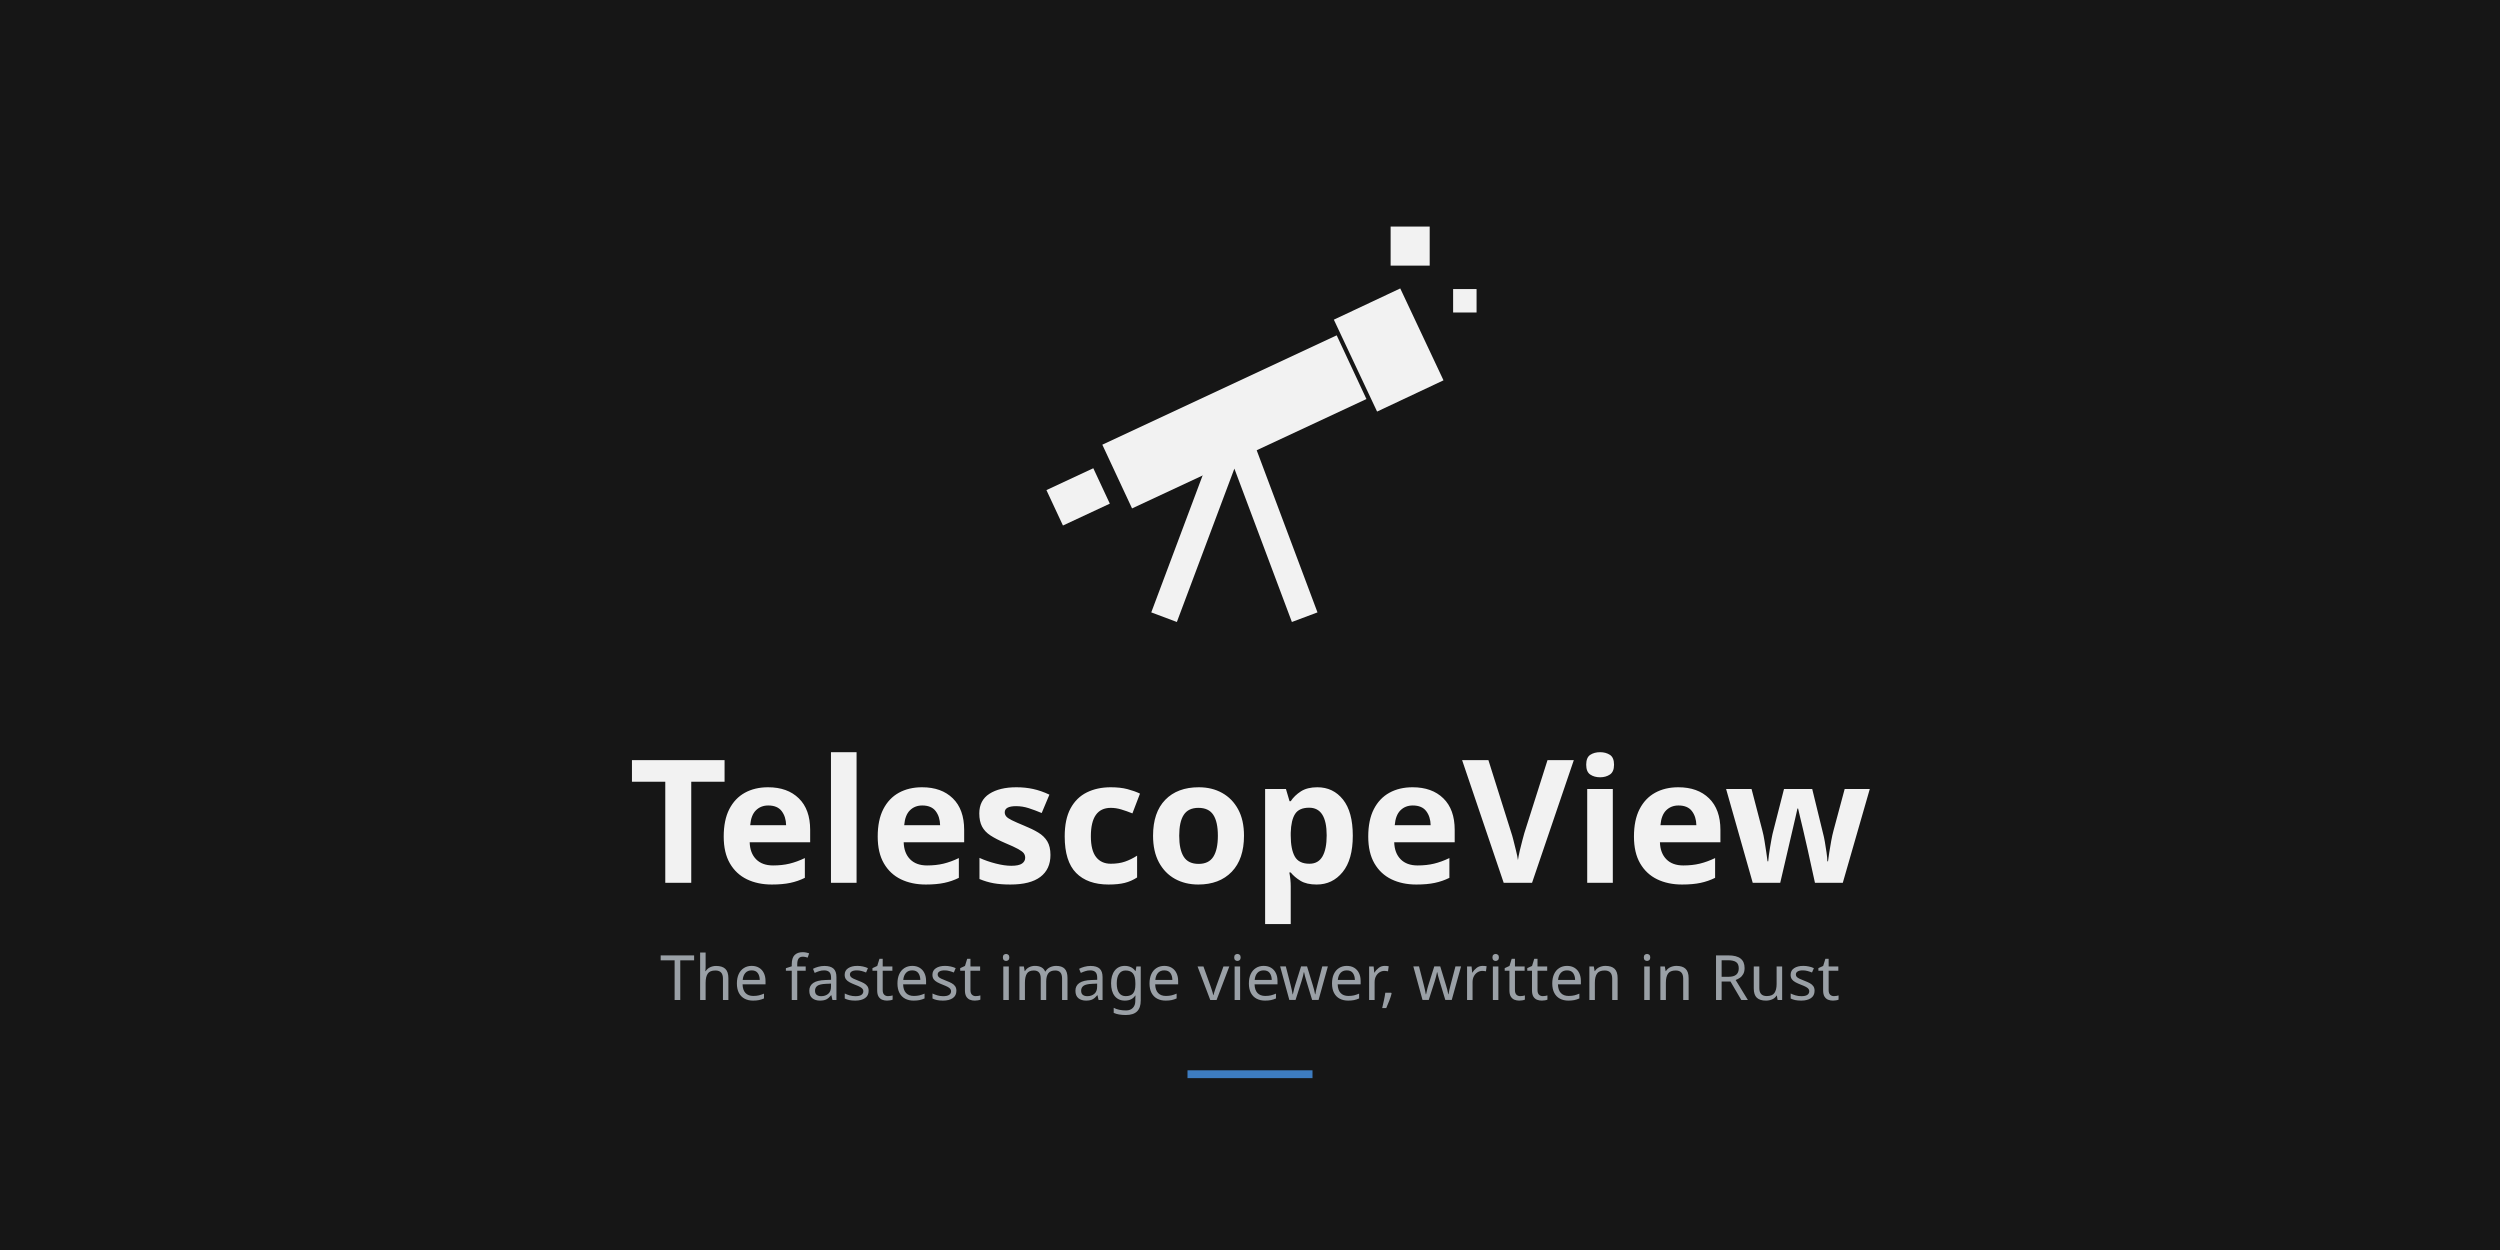
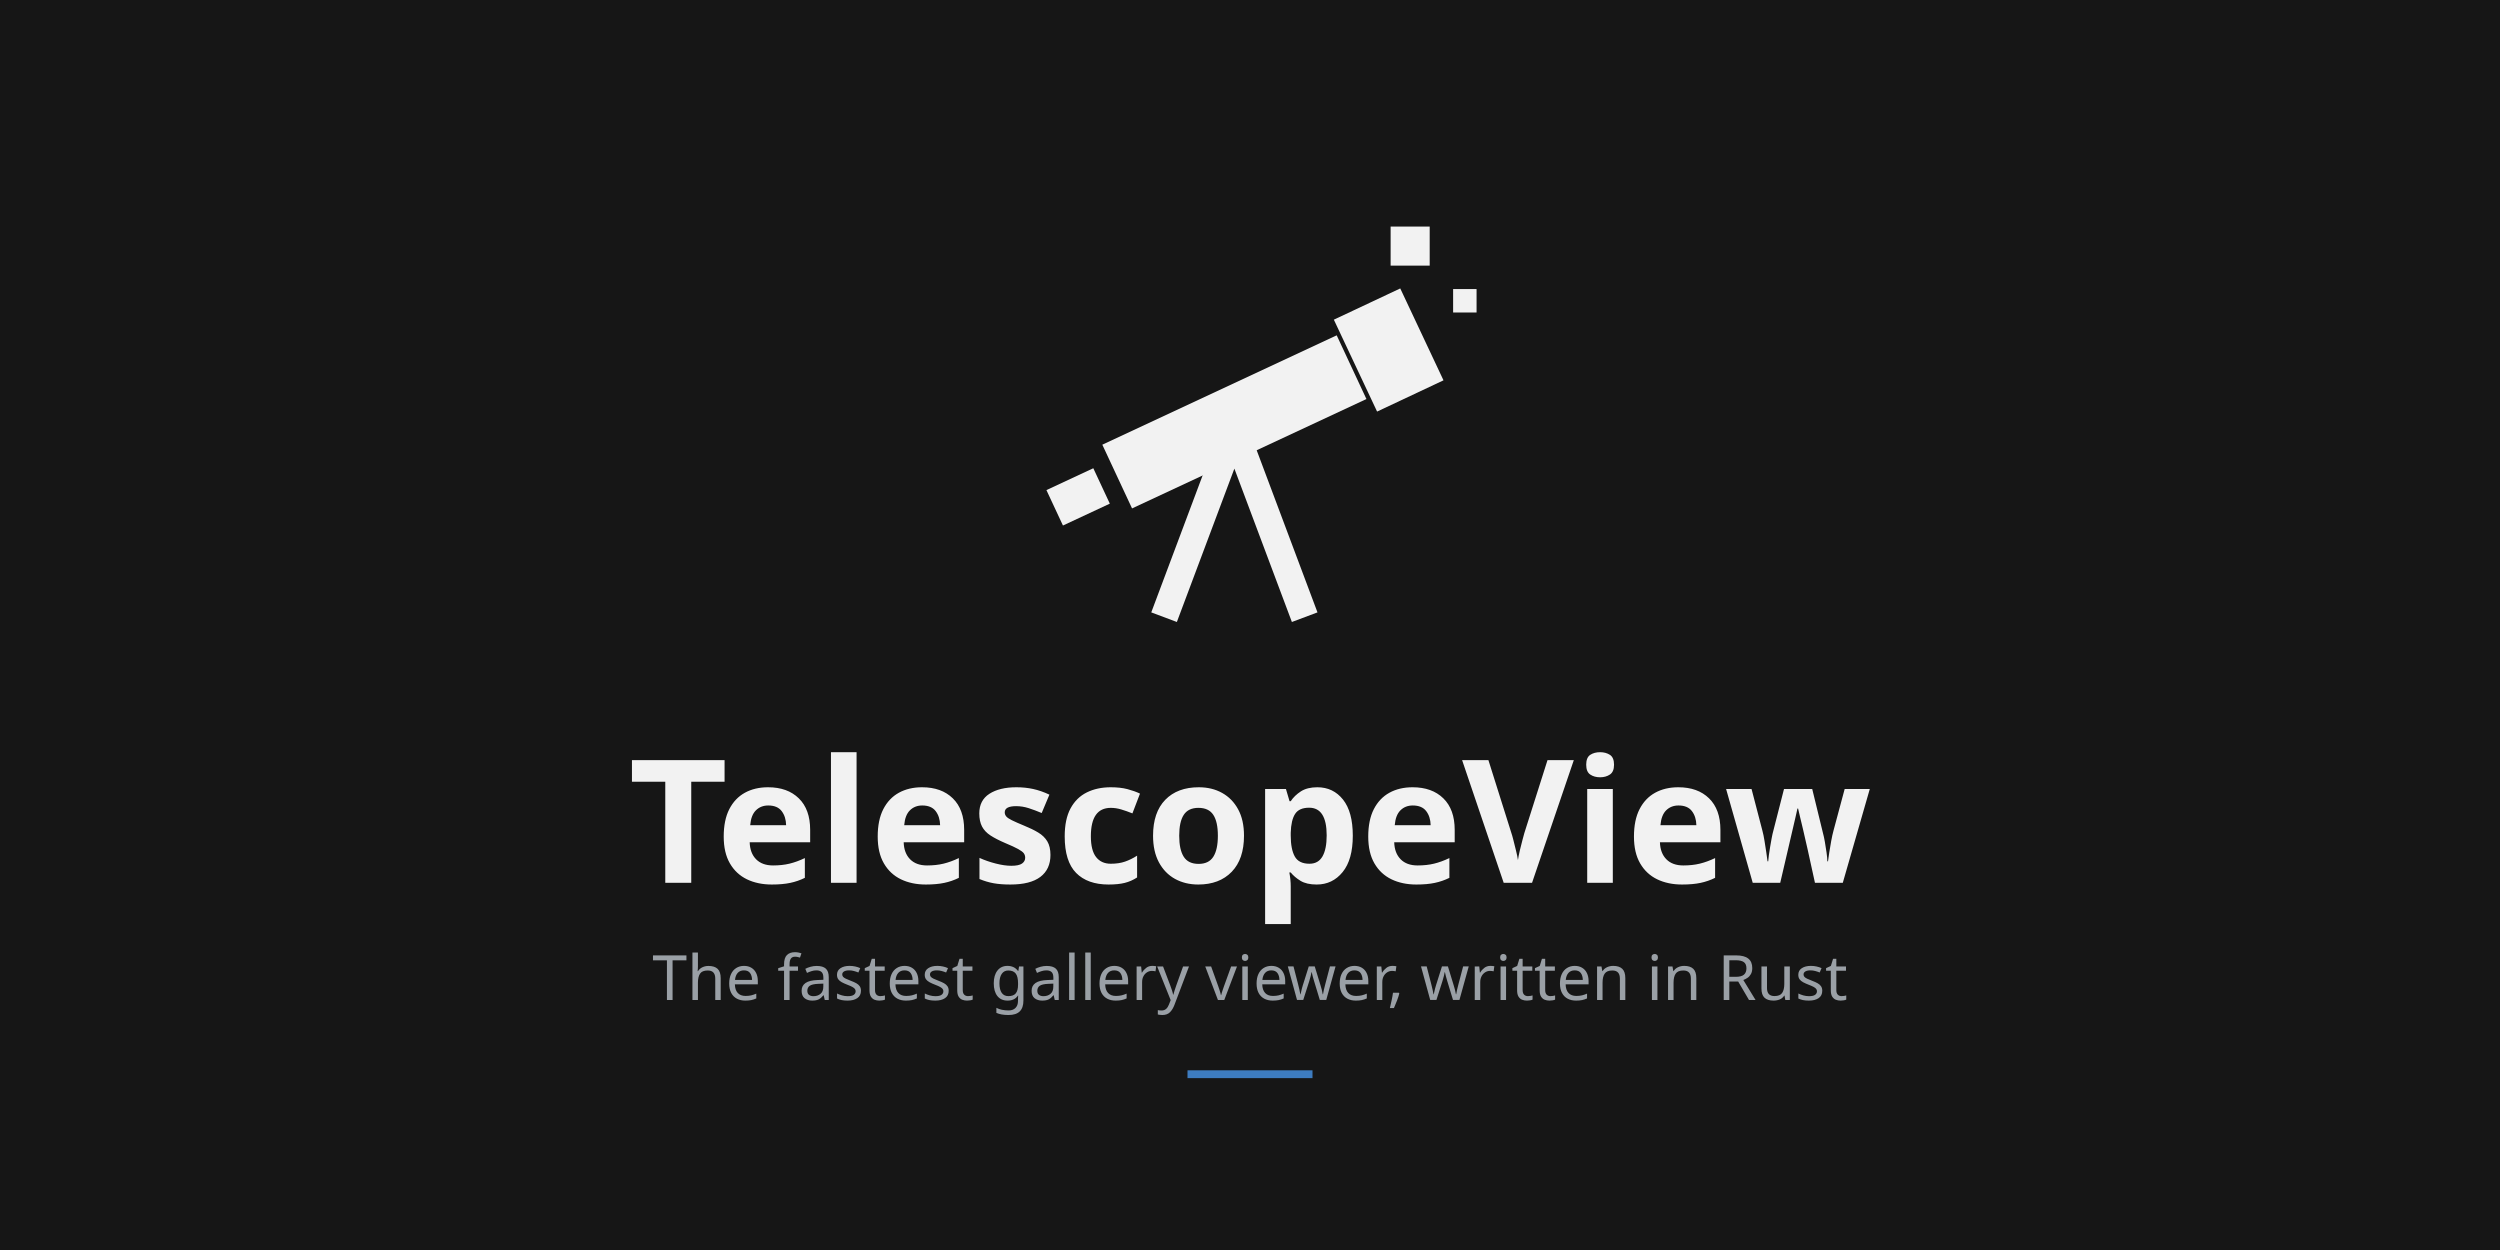
<svg xmlns="http://www.w3.org/2000/svg" viewBox="0 0 1280 640">
  <rect width="1280" height="640" fill="#161616" />
  <g transform="translate(512 96) scale(4)">
    <rect width="64" height="64" fill="#161616" />
    <g fill="none" stroke="#f2f2f2" stroke-linecap="butt" stroke-linejoin="miter">
      <path d="M15 37L45 23" stroke-width="9" />
      <path d="M45.5 22.8L54 18.8" stroke-width="13" />
      <path d="M7 41L13 38.2" stroke-width="5" />
      <path d="M30 31L21 55M30 31L39 55" stroke-width="3.5" />
    </g>
    <path d="M50 5h5v5h-5zM58 13h3v3h-3z" fill="#f2f2f2" />
  </g>
  <text x="640" y="452" text-anchor="middle" font-family="Segoe UI" font-weight="600" font-size="88" fill="#f2f2f2">TelescopeView</text>
-   <text x="640" y="512" text-anchor="middle" font-family="Segoe UI" font-size="32" fill="#9aa0a6">The fastest image viewer, written in Rust</text>
+   <text x="640" y="512" text-anchor="middle" font-family="Segoe UI" font-size="32" fill="#9aa0a6">The fastest gallery viewer, written in Rust</text>
  <rect x="608" y="548" width="64" height="4" fill="#3d7cc0" />
</svg>
